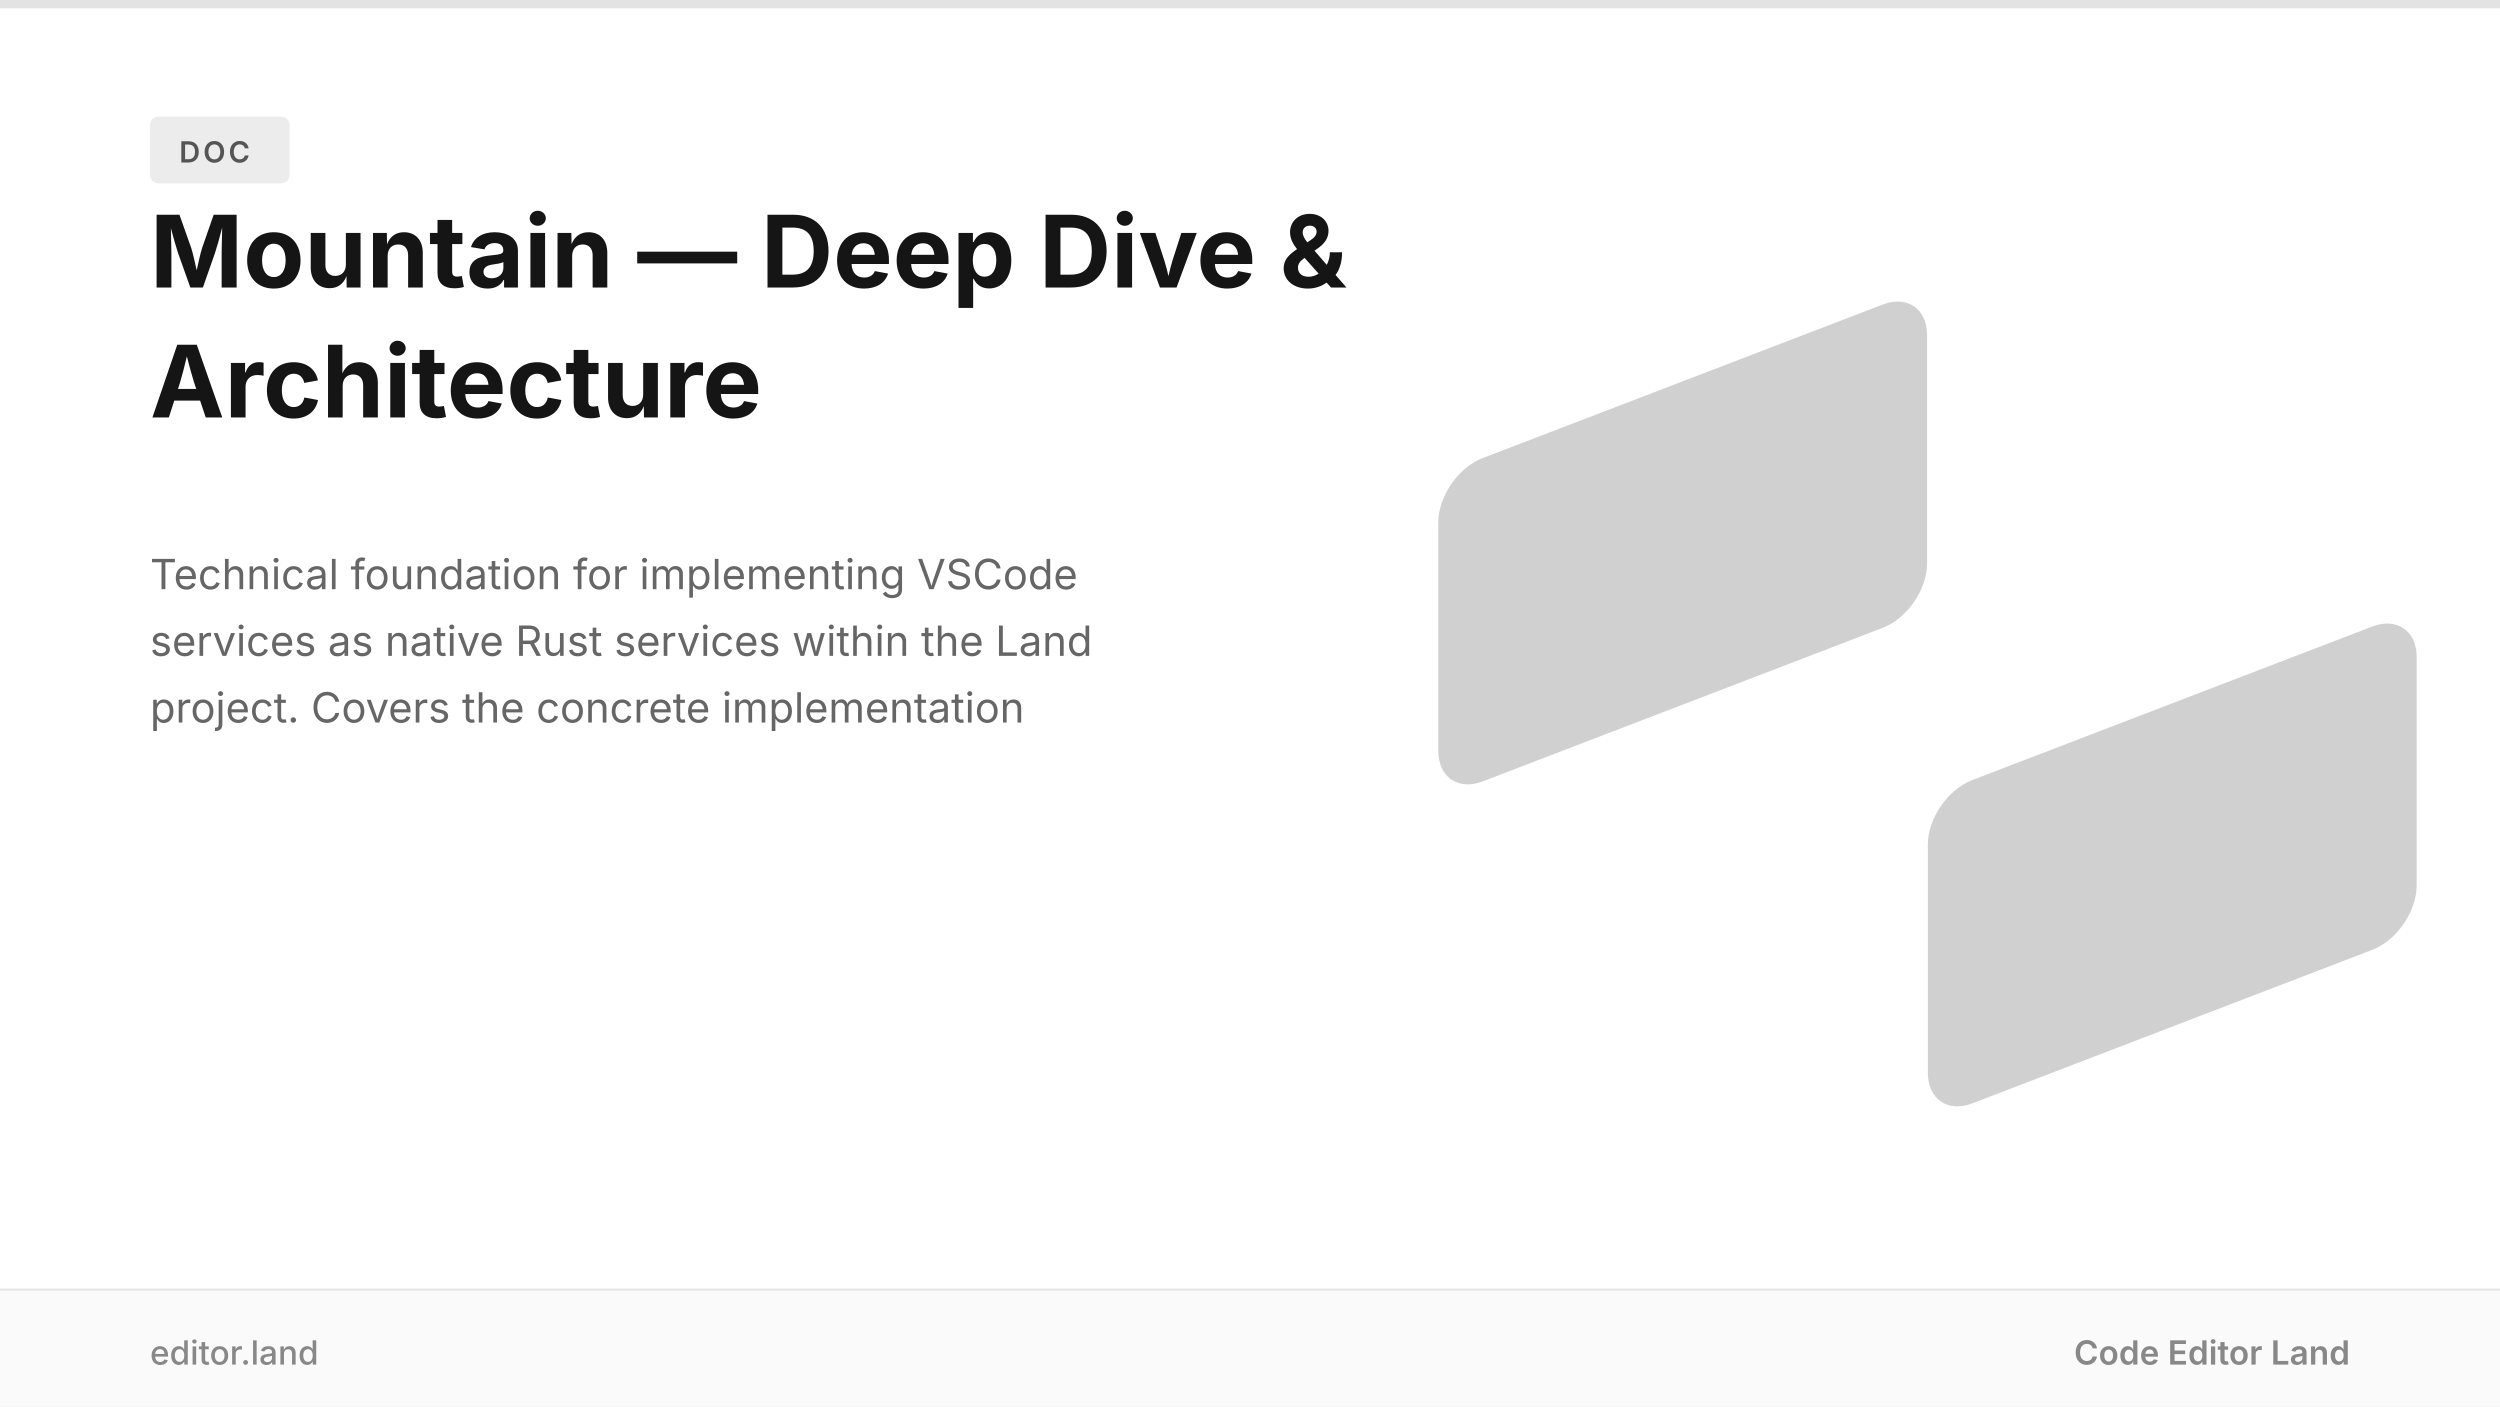
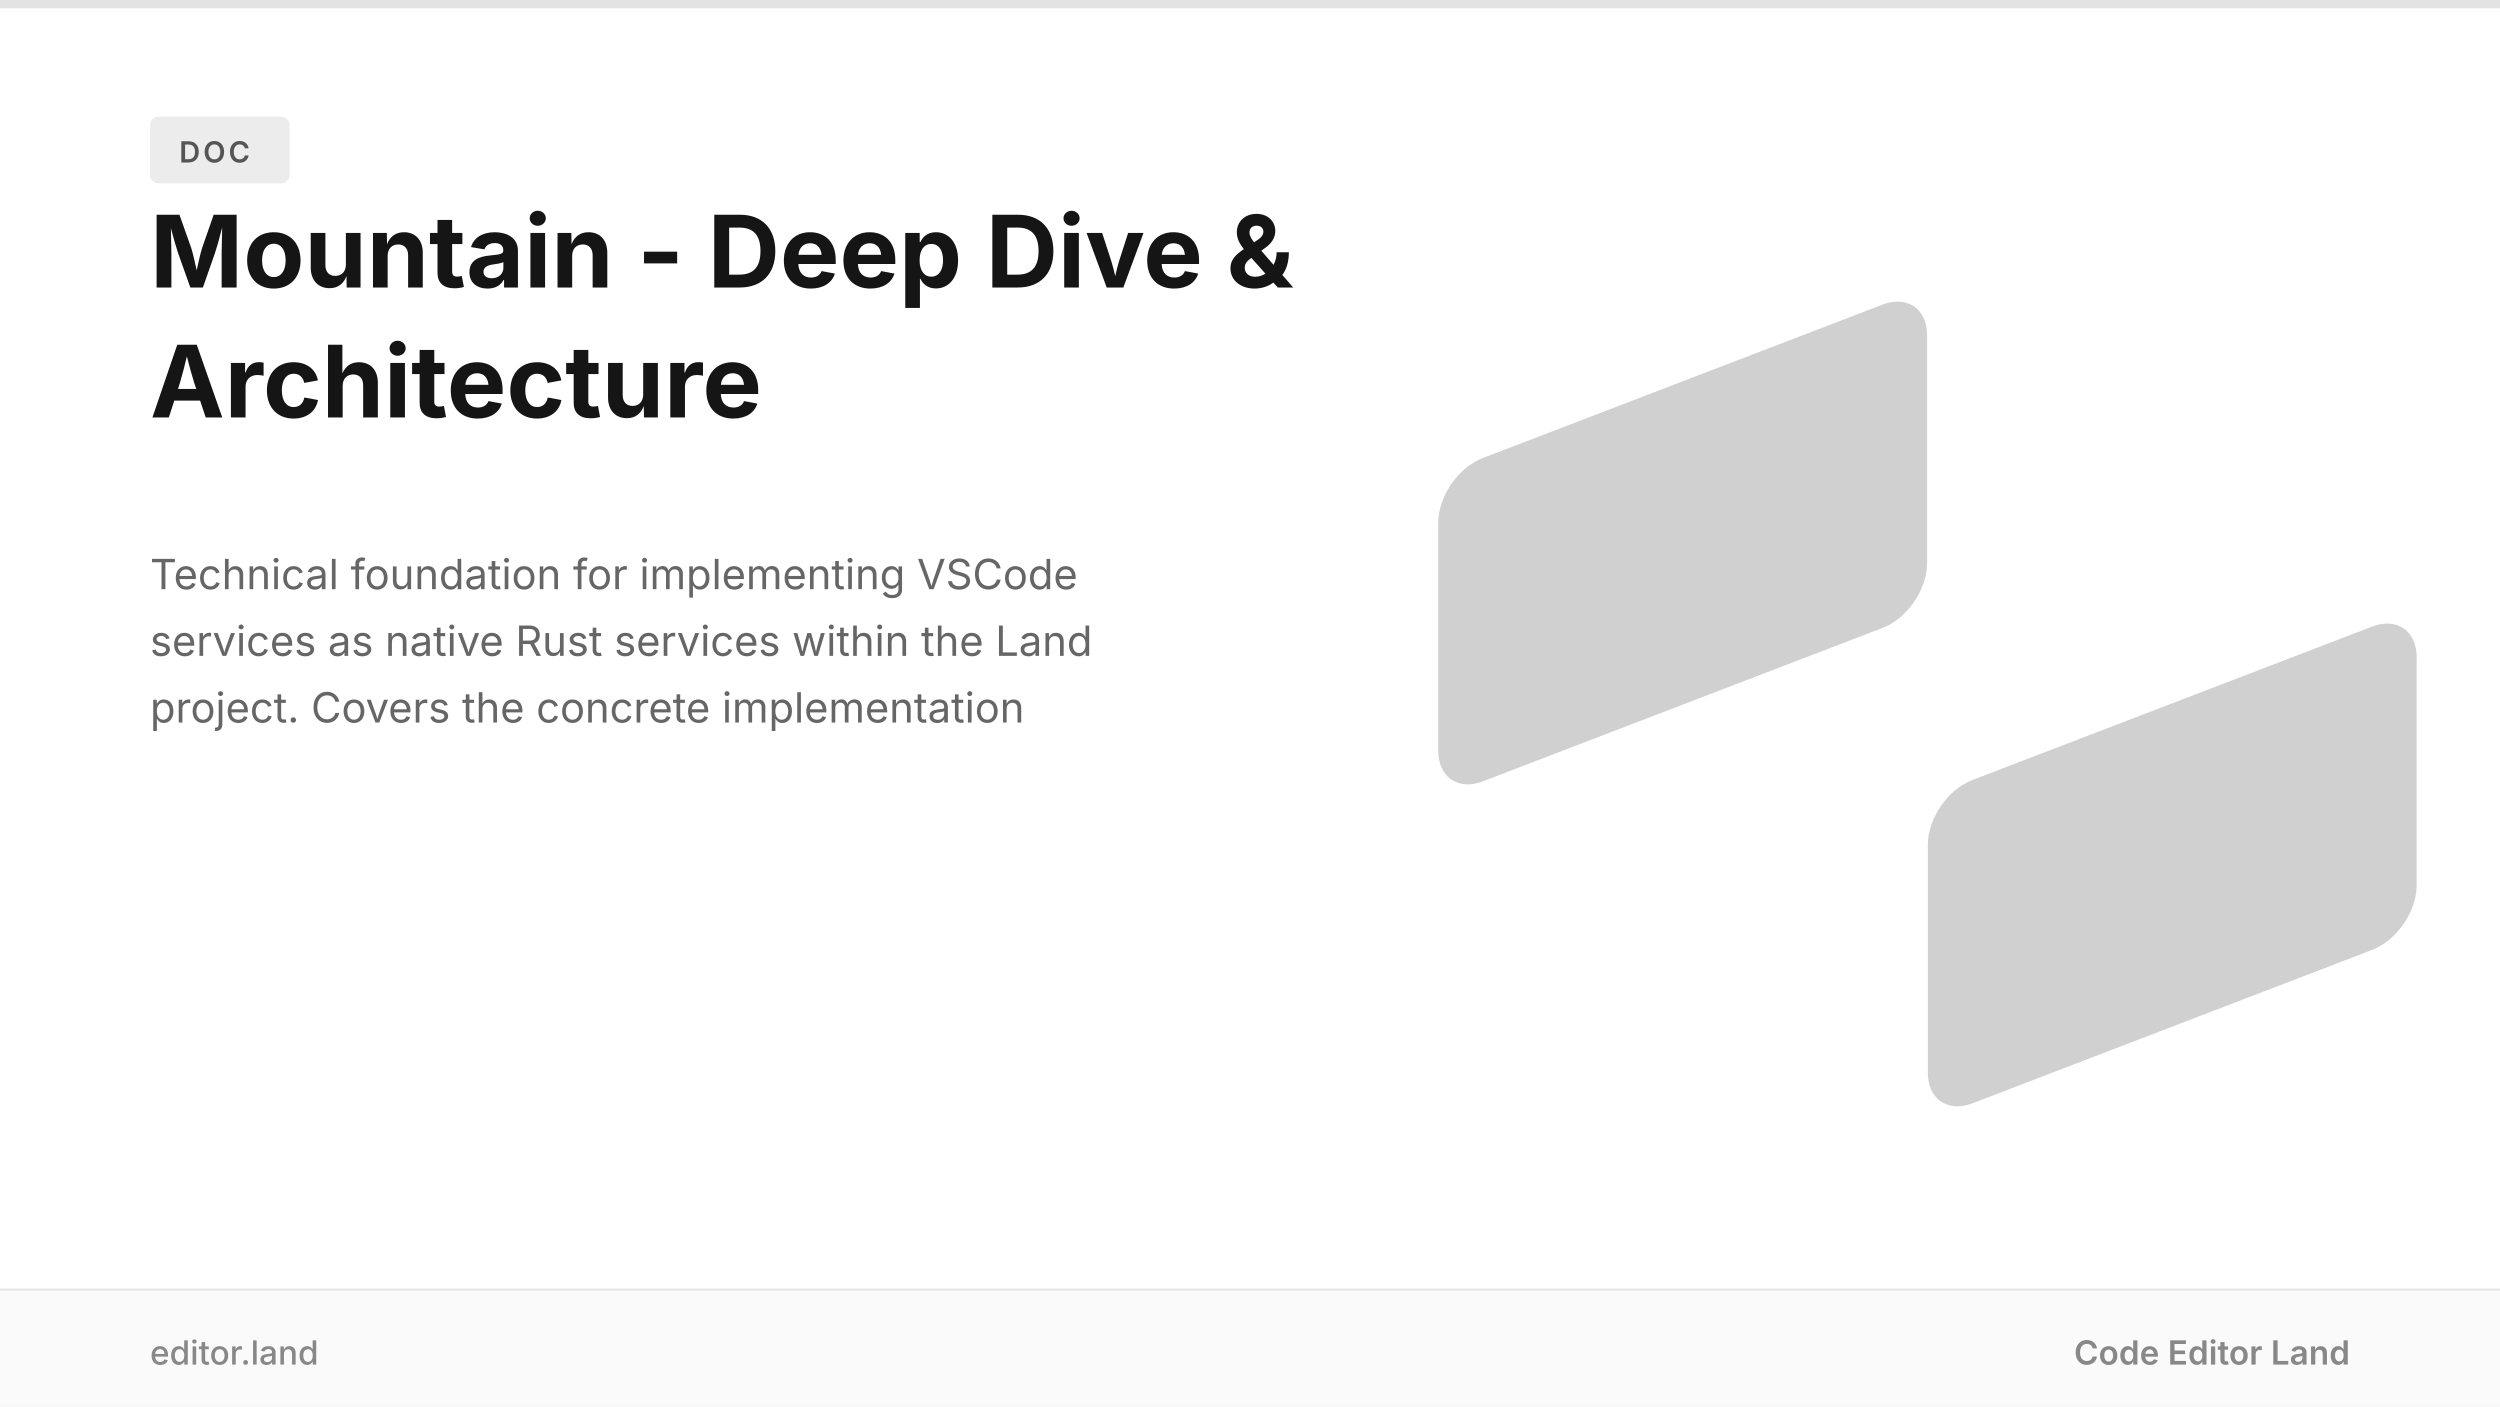
<svg xmlns="http://www.w3.org/2000/svg" width="1200" height="675" viewBox="0 0 1200 675">
  <path fill="#fff" d="M0 0h1200v675H0z" />
  <path fill="#151515" fill-opacity=".12" d="M0 0h1200v4H0z" />
  <rect width="1005.28" height="620.771" fill="#151515" fill-opacity=".2" rx="91.389" transform="matrix(-.2334 .08959 0 .25 925 138)" />
  <rect width="1005.28" height="620.771" fill="#151515" fill-opacity=".2" rx="91.389" transform="matrix(-.2334 .08959 0 .25 1160 292.55)" />
  <rect width="67" height="32" x="72" y="56" fill="#151515" fill-opacity=".08" rx="4" />
  <text x="86" y="78" fill="#555" font-family="system-ui, -apple-system, 'Segoe UI', sans-serif" font-size="14" font-weight="600" letter-spacing=".1em">DOC</text>
-   <text x="72" y="138" fill="#151515" font-family="system-ui, -apple-system, 'Segoe UI', sans-serif" font-size="48" font-weight="700">Mountain — Deep Dive &amp;</text>
+   <text x="72" y="138" fill="#151515" font-family="system-ui, -apple-system, 'Segoe UI', sans-serif" font-size="48" font-weight="700">Mountain - Deep Dive &amp;</text>
  <text x="72" y="200.4" fill="#151515" font-family="system-ui, -apple-system, 'Segoe UI', sans-serif" font-size="48" font-weight="700">Architecture</text>
  <text x="72" y="282.8" fill="#666" font-family="system-ui, -apple-system, 'Segoe UI', sans-serif" font-size="20" font-weight="400">Technical foundation for implementing VSCode</text>
  <text x="72" y="314.8" fill="#666" font-family="system-ui, -apple-system, 'Segoe UI', sans-serif" font-size="20" font-weight="400">services as native Rust services within the Land</text>
  <text x="72" y="346.8" fill="#666" font-family="system-ui, -apple-system, 'Segoe UI', sans-serif" font-size="20" font-weight="400">project. Covers the concrete implementation</text>
  <path fill="#fafafa" d="M0 619h1200v56H0z" />
  <path stroke="#e5e5e5" d="M0 619h1200" />
  <text x="72" y="655" fill="#888" font-family="system-ui, -apple-system, 'Segoe UI', sans-serif" font-size="16" font-weight="500">editor.land</text>
  <text x="1128" y="655" fill="#888" font-family="system-ui, -apple-system, 'Segoe UI', sans-serif" font-size="16" font-weight="600" text-anchor="end">Code Editor Land</text>
</svg>
